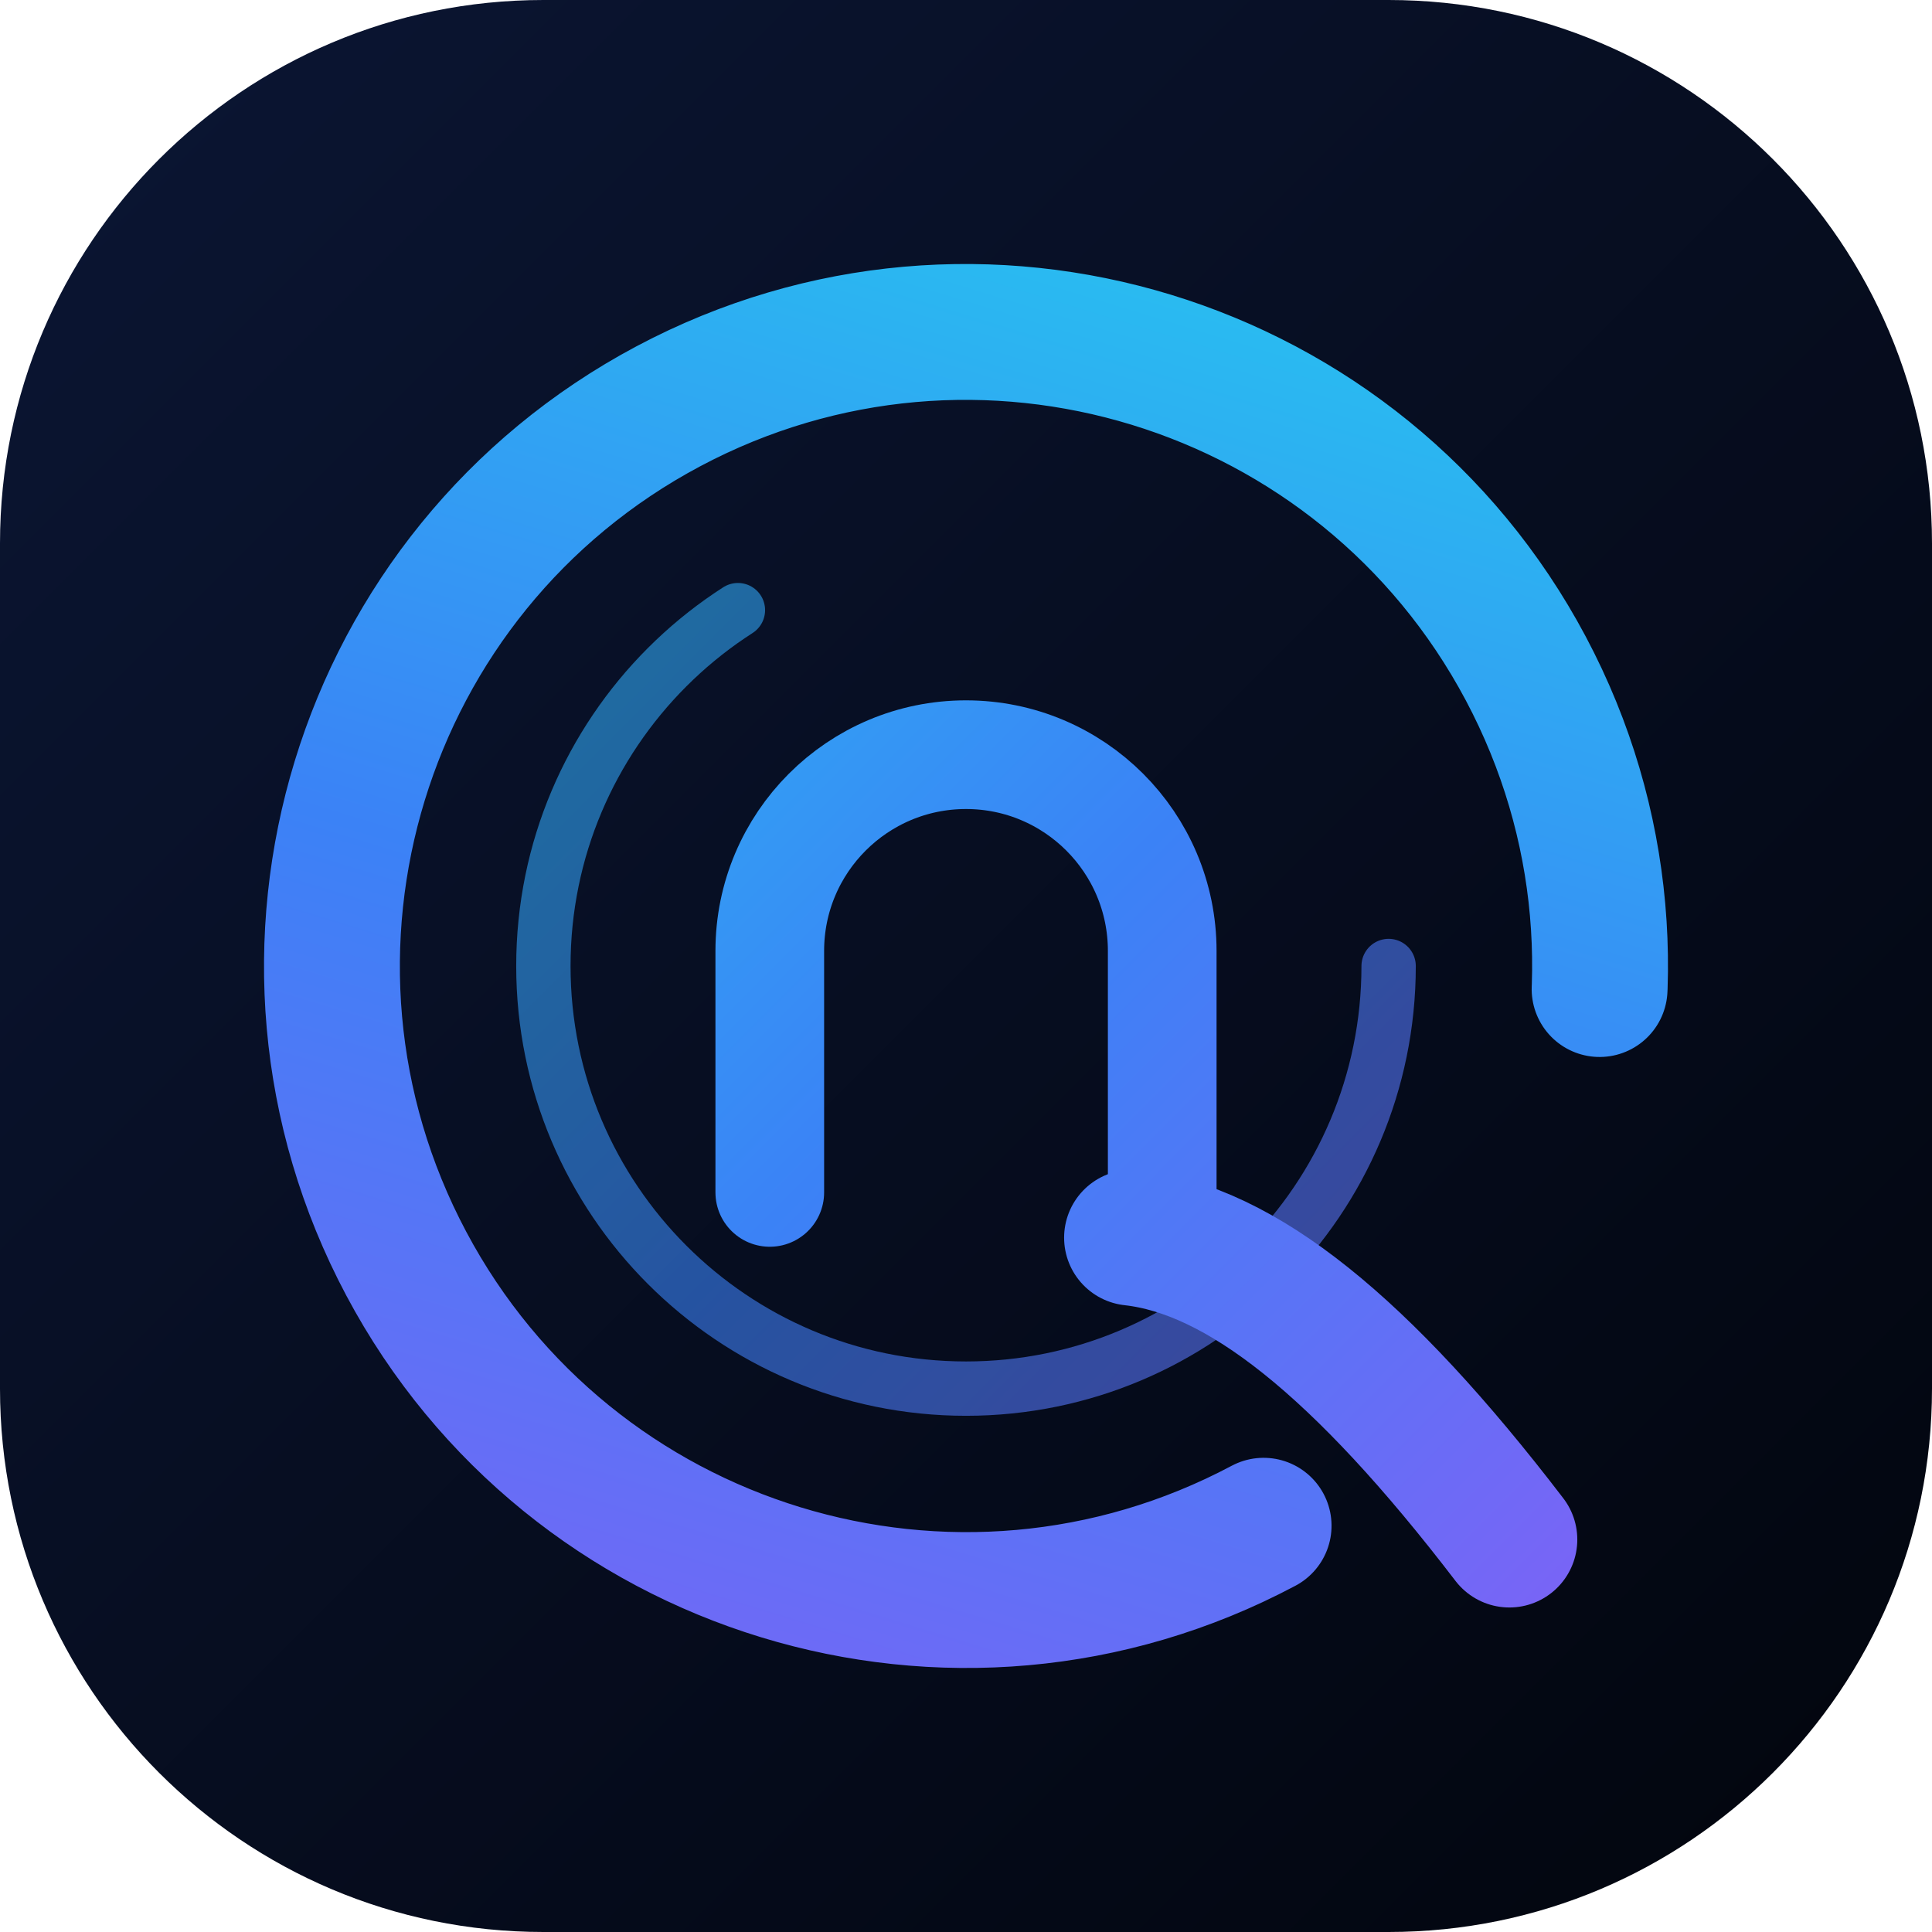
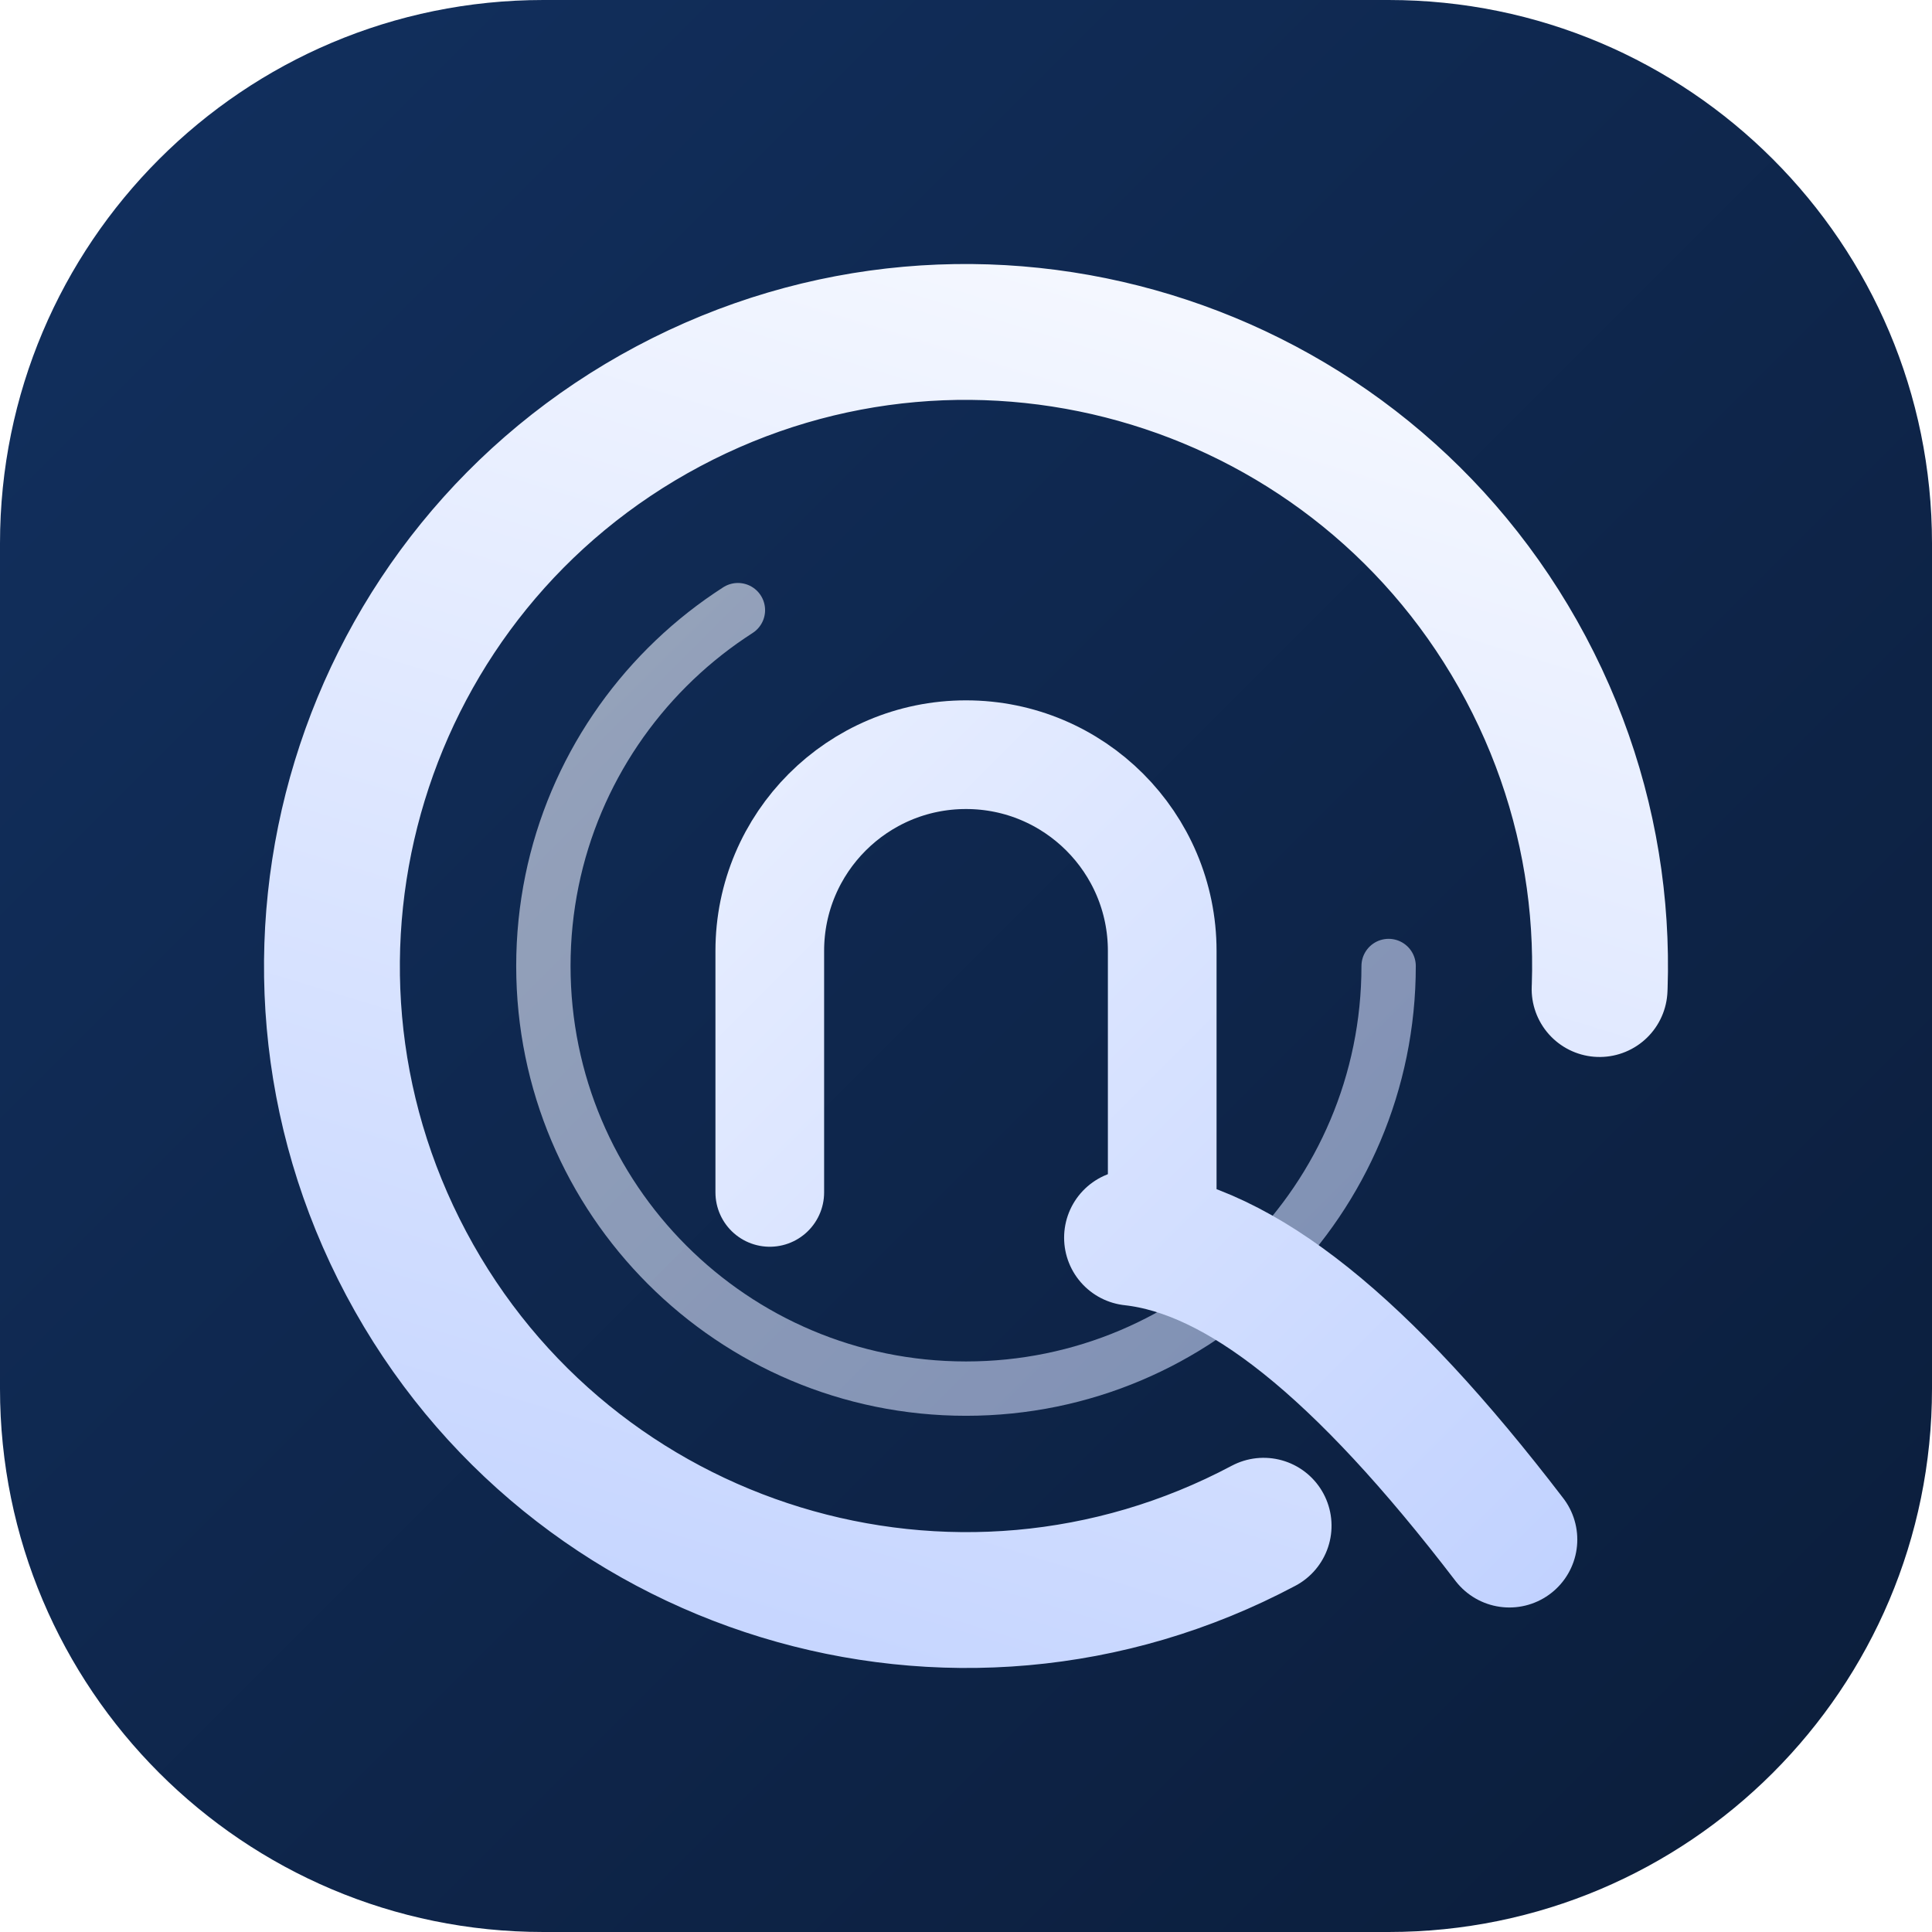
<svg xmlns="http://www.w3.org/2000/svg" viewBox="0 0 64 64">
  <defs>
    <linearGradient id="g" x1="8" y1="8" x2="58" y2="58" gradientUnits="userSpaceOnUse">
-       <stop stop-color="#22d3ee" />
-       <stop offset=".5" stop-color="#3b82f6" />
-       <stop offset="1" stop-color="#8b5cf6" />
+       <stop stop-color="#ffffff" />
+       <stop offset="1" stop-color="#b9ccff" />
    </linearGradient>
    <linearGradient id="b" x1="0" y1="0" x2="64" y2="64" gradientUnits="userSpaceOnUse">
-       <stop stop-color="#0b1634" />
-       <stop offset="1" stop-color="#02050d" />
+       <stop stop-color="#12305f" />
+       <stop offset="1" stop-color="#0b1d3a" />
    </linearGradient>
  </defs>
  <rect width="64" height="64" rx="18" fill="url(#b)" />
  <circle cx="32" cy="32" r="21" fill="none" stroke="url(#g)" stroke-width="4.5" stroke-linecap="round" stroke-dasharray="110 22" transform="rotate(62 32 32)" />
  <circle cx="32" cy="32" r="14" fill="none" stroke="url(#g)" stroke-width="1.8" stroke-linecap="round" stroke-dasharray="58 30" opacity=".6" />
  <path d="M25.5 39.5V31.5a6.5 6.5 0 0 1 13 0v8" fill="none" stroke="url(#g)" stroke-width="3.6" stroke-linecap="round" />
  <path d="M37.5 41c3.6.4 7.6 3.6 12.5 10" fill="none" stroke="url(#g)" stroke-width="4.5" stroke-linecap="round" />
</svg>
